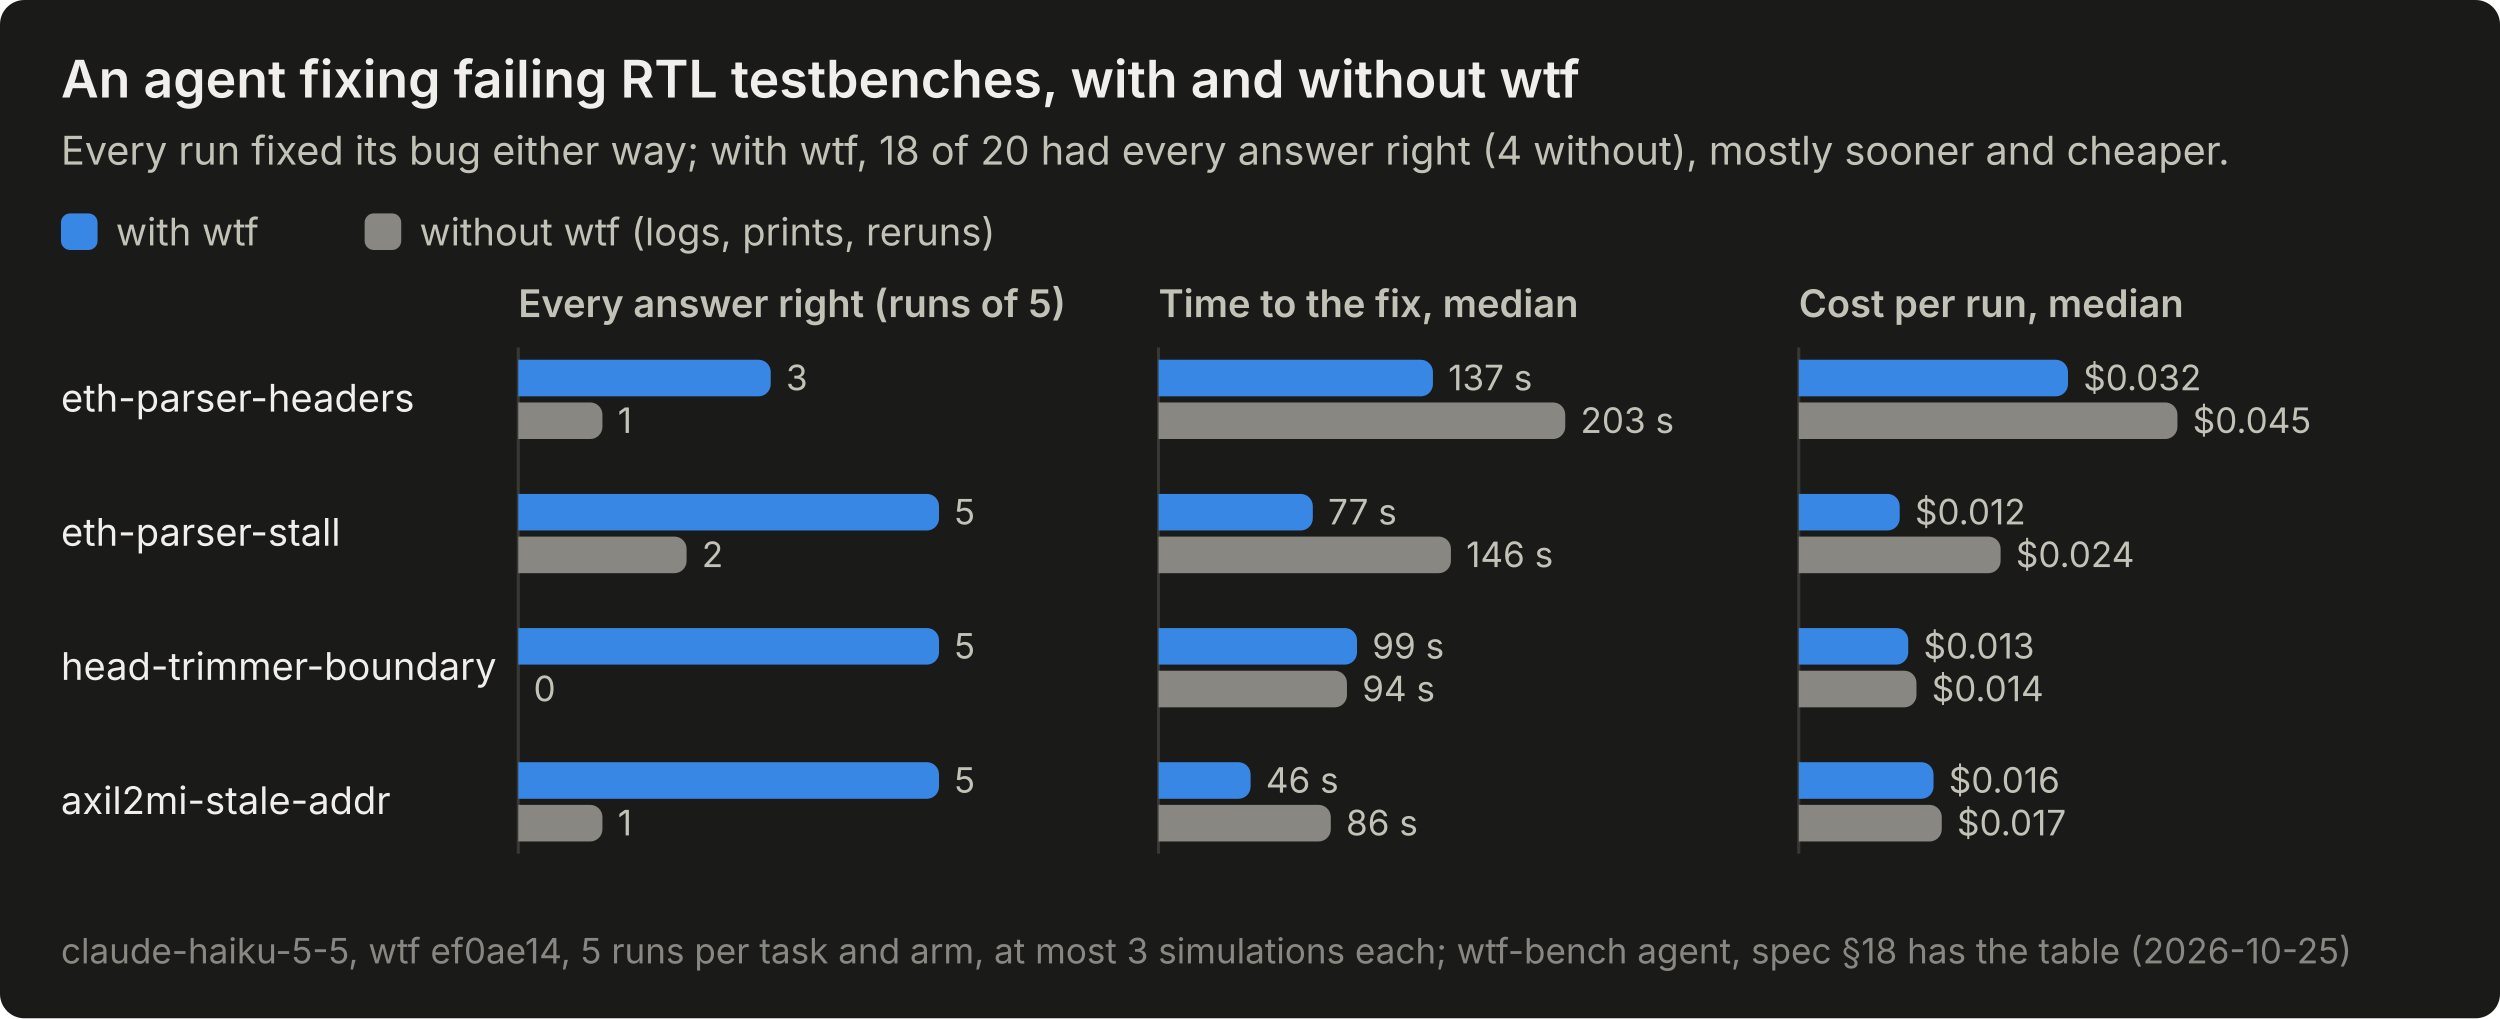
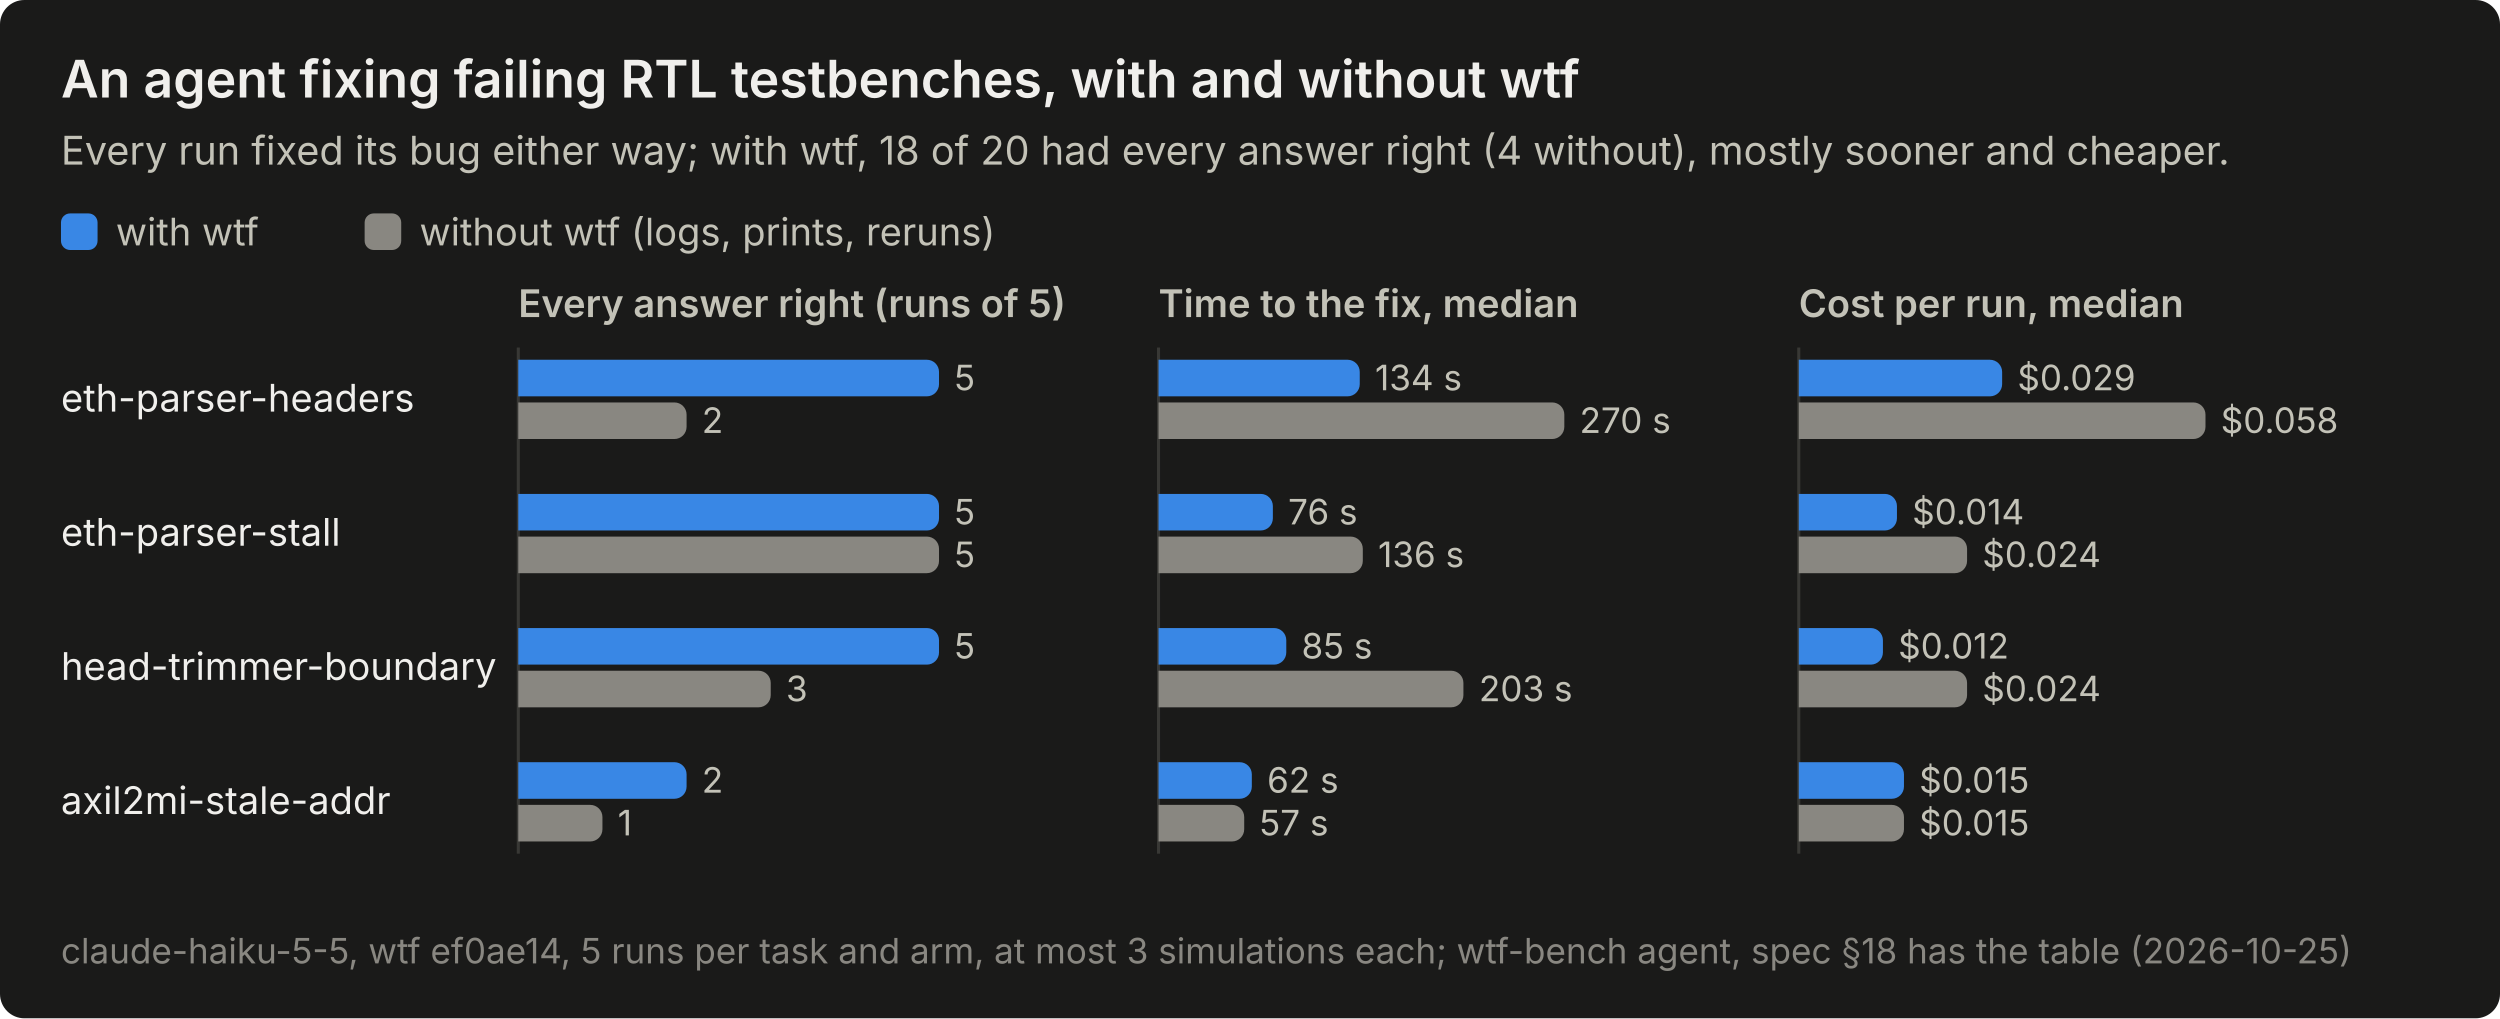
<svg xmlns="http://www.w3.org/2000/svg" width="820" height="334" viewBox="0 0 820 334" font-family="system-ui, -apple-system, Segoe UI, sans-serif" role="img" aria-labelledby="t d">
  <rect width="820" height="334" rx="8" fill="#1a1a19" />
  <text x="20" y="32" font-size="17" font-weight="600" fill="#f0efec">An agent fixing failing RTL testbenches, with and without wtf</text>
  <text x="20" y="54" font-size="13" fill="#c3c2b7">Every run fixed its bug either way; with wtf, 18 of 20 had every answer right (4 without), mostly sooner and cheaper.</text>
  <rect x="20" y="70" width="12" height="12" rx="3" fill="#3987e5" />
  <text x="38" y="80.5" font-size="12.5" fill="#c3c2b7">with wtf</text>
  <rect x="119.6" y="70" width="12" height="12" rx="3" fill="#898781" />
  <text x="137.6" y="80.5" font-size="12.5" fill="#c3c2b7">without wtf (logs, prints, reruns)</text>
  <text x="20" y="135.0" font-size="12.5" fill="#f0efec">eth-parser-headers</text>
  <text x="20" y="179.0" font-size="12.5" fill="#f0efec">eth-parser-stall</text>
  <text x="20" y="223.0" font-size="12.5" fill="#f0efec">head-trimmer-boundary</text>
  <text x="20" y="267.0" font-size="12.5" fill="#f0efec">axil2mi-stale-addr</text>
  <text x="170" y="104" font-size="12.5" font-weight="600" fill="#c3c2b7">Every answer right (runs of 5)</text>
  <line x1="170" y1="114" x2="170" y2="280" stroke="#383835" stroke-width="1" />
-   <path d="M170.0,118.0 h78.8 a4,4 0 0 1 4,4 v4.0 a4,4 0 0 1 -4,4 h-78.8 z" fill="#3987e5" />
-   <text x="257.8" y="128.0" font-size="11.5" fill="#c3c2b7">3</text>
-   <path d="M170.0,132.0 h23.6 a4,4 0 0 1 4,4 v4.0 a4,4 0 0 1 -4,4 h-23.6 z" fill="#898781" />
-   <text x="202.6" y="142.0" font-size="11.5" fill="#c3c2b7">1</text>
+   <path d="M170.0,118.0 h134.0 a4,4 0 0 1 4,4 v4.0 a4,4 0 0 1 -4,4 h-134.0 z" fill="#3987e5" />
+   <text x="313.0" y="128.0" font-size="11.5" fill="#c3c2b7">5</text>
+   <path d="M170.0,132.0 h51.2 a4,4 0 0 1 4,4 v4.0 a4,4 0 0 1 -4,4 h-51.2 z" fill="#898781" />
+   <text x="230.2" y="142.0" font-size="11.5" fill="#c3c2b7">2</text>
  <path d="M170.0,162.0 h134.0 a4,4 0 0 1 4,4 v4.0 a4,4 0 0 1 -4,4 h-134.0 z" fill="#3987e5" />
  <text x="313.0" y="172.0" font-size="11.5" fill="#c3c2b7">5</text>
-   <path d="M170.0,176.0 h51.2 a4,4 0 0 1 4,4 v4.0 a4,4 0 0 1 -4,4 h-51.2 z" fill="#898781" />
-   <text x="230.2" y="186.0" font-size="11.5" fill="#c3c2b7">2</text>
+   <path d="M170.0,176.0 h134.0 a4,4 0 0 1 4,4 v4.0 a4,4 0 0 1 -4,4 h-134.0 z" fill="#898781" />
+   <text x="313.0" y="186.0" font-size="11.5" fill="#c3c2b7">5</text>
  <path d="M170.0,206.0 h134.0 a4,4 0 0 1 4,4 v4.0 a4,4 0 0 1 -4,4 h-134.0 z" fill="#3987e5" />
  <text x="313.0" y="216.0" font-size="11.5" fill="#c3c2b7">5</text>
-   <text x="175.0" y="230.0" font-size="11.5" fill="#c3c2b7">0</text>
-   <path d="M170.0,250.0 h134.0 a4,4 0 0 1 4,4 v4.0 a4,4 0 0 1 -4,4 h-134.0 z" fill="#3987e5" />
-   <text x="313.0" y="260.0" font-size="11.5" fill="#c3c2b7">5</text>
+   <path d="M170.0,220.0 h78.8 a4,4 0 0 1 4,4 v4.0 a4,4 0 0 1 -4,4 h-78.8 z" fill="#898781" />
+   <text x="257.8" y="230.0" font-size="11.5" fill="#c3c2b7">3</text>
+   <path d="M170.0,250.0 h51.2 a4,4 0 0 1 4,4 v4.0 a4,4 0 0 1 -4,4 h-51.2 z" fill="#3987e5" />
+   <text x="230.2" y="260.0" font-size="11.5" fill="#c3c2b7">2</text>
  <path d="M170.0,264.0 h23.6 a4,4 0 0 1 4,4 v4.0 a4,4 0 0 1 -4,4 h-23.6 z" fill="#898781" />
  <text x="202.6" y="274.0" font-size="11.5" fill="#c3c2b7">1</text>
  <text x="380" y="104" font-size="12.5" font-weight="600" fill="#c3c2b7">Time to the fix, median</text>
  <line x1="380" y1="114" x2="380" y2="280" stroke="#383835" stroke-width="1" />
-   <path d="M380.0,118.0 h86.0 a4,4 0 0 1 4,4 v4.0 a4,4 0 0 1 -4,4 h-86.0 z" fill="#3987e5" />
-   <text x="475.0" y="128.0" font-size="11.5" fill="#c3c2b7">137 s</text>
-   <path d="M380.0,132.0 h129.4 a4,4 0 0 1 4,4 v4.0 a4,4 0 0 1 -4,4 h-129.4 z" fill="#898781" />
-   <text x="518.4" y="142.0" font-size="11.5" fill="#c3c2b7">203 s</text>
-   <path d="M380.0,162.0 h46.6 a4,4 0 0 1 4,4 v4.0 a4,4 0 0 1 -4,4 h-46.6 z" fill="#3987e5" />
-   <text x="435.6" y="172.0" font-size="11.5" fill="#c3c2b7">77 s</text>
-   <path d="M380.0,176.0 h91.9 a4,4 0 0 1 4,4 v4.0 a4,4 0 0 1 -4,4 h-91.9 z" fill="#898781" />
-   <text x="480.9" y="186.0" font-size="11.5" fill="#c3c2b7">146 s</text>
-   <path d="M380.0,206.0 h61.1 a4,4 0 0 1 4,4 v4.0 a4,4 0 0 1 -4,4 h-61.1 z" fill="#3987e5" />
-   <text x="450.1" y="216.0" font-size="11.5" fill="#c3c2b7">99 s</text>
-   <path d="M380.0,220.0 h57.8 a4,4 0 0 1 4,4 v4.0 a4,4 0 0 1 -4,4 h-57.8 z" fill="#898781" />
-   <text x="446.8" y="230.0" font-size="11.5" fill="#c3c2b7">94 s</text>
-   <path d="M380.0,250.0 h26.2 a4,4 0 0 1 4,4 v4.0 a4,4 0 0 1 -4,4 h-26.2 z" fill="#3987e5" />
-   <text x="415.2" y="260.0" font-size="11.5" fill="#c3c2b7">46 s</text>
-   <path d="M380.0,264.0 h52.5 a4,4 0 0 1 4,4 v4.0 a4,4 0 0 1 -4,4 h-52.5 z" fill="#898781" />
-   <text x="441.5" y="274.0" font-size="11.5" fill="#c3c2b7">86 s</text>
+   <path d="M380.0,118.0 h62.0 a4,4 0 0 1 4,4 v4.0 a4,4 0 0 1 -4,4 h-62.0 z" fill="#3987e5" />
+   <text x="451.0" y="128.0" font-size="11.5" fill="#c3c2b7">134 s</text>
+   <path d="M380.0,132.0 h129.1 a4,4 0 0 1 4,4 v4.0 a4,4 0 0 1 -4,4 h-129.1 z" fill="#898781" />
+   <text x="518.1" y="142.0" font-size="11.5" fill="#c3c2b7">270 s</text>
+   <path d="M380.0,162.0 h33.5 a4,4 0 0 1 4,4 v4.0 a4,4 0 0 1 -4,4 h-33.5 z" fill="#3987e5" />
+   <text x="422.5" y="172.0" font-size="11.5" fill="#c3c2b7">76 s</text>
+   <path d="M380.0,176.0 h63.0 a4,4 0 0 1 4,4 v4.0 a4,4 0 0 1 -4,4 h-63.0 z" fill="#898781" />
+   <text x="452.0" y="186.0" font-size="11.5" fill="#c3c2b7">136 s</text>
+   <path d="M380.0,206.0 h37.9 a4,4 0 0 1 4,4 v4.0 a4,4 0 0 1 -4,4 h-37.9 z" fill="#3987e5" />
+   <text x="426.9" y="216.0" font-size="11.5" fill="#c3c2b7">85 s</text>
+   <path d="M380.0,220.0 h96.0 a4,4 0 0 1 4,4 v4.0 a4,4 0 0 1 -4,4 h-96.0 z" fill="#898781" />
+   <text x="485.1" y="230.0" font-size="11.5" fill="#c3c2b7">203 s</text>
+   <path d="M380.0,250.0 h26.6 a4,4 0 0 1 4,4 v4.0 a4,4 0 0 1 -4,4 h-26.6 z" fill="#3987e5" />
+   <text x="415.6" y="260.0" font-size="11.5" fill="#c3c2b7">62 s</text>
+   <path d="M380.0,264.0 h24.1 a4,4 0 0 1 4,4 v4.0 a4,4 0 0 1 -4,4 h-24.1 z" fill="#898781" />
+   <text x="413.1" y="274.0" font-size="11.5" fill="#c3c2b7">57 s</text>
  <text x="590" y="104" font-size="12.5" font-weight="600" fill="#c3c2b7">Cost per run, median</text>
  <line x1="590" y1="114" x2="590" y2="280" stroke="#383835" stroke-width="1" />
-   <path d="M590.0,118.0 h84.3 a4,4 0 0 1 4,4 v4.0 a4,4 0 0 1 -4,4 h-84.3 z" fill="#3987e5" />
-   <text x="683.3" y="128.0" font-size="11.5" fill="#c3c2b7">$0.032</text>
-   <path d="M590.0,132.0 h120.2 a4,4 0 0 1 4,4 v4.0 a4,4 0 0 1 -4,4 h-120.2 z" fill="#898781" />
-   <text x="719.2" y="142.0" font-size="11.5" fill="#c3c2b7">$0.045</text>
-   <path d="M590.0,162.0 h29.1 a4,4 0 0 1 4,4 v4.0 a4,4 0 0 1 -4,4 h-29.1 z" fill="#3987e5" />
-   <text x="628.1" y="172.0" font-size="11.5" fill="#c3c2b7">$0.012</text>
-   <path d="M590.0,176.0 h62.2 a4,4 0 0 1 4,4 v4.0 a4,4 0 0 1 -4,4 h-62.2 z" fill="#898781" />
-   <text x="661.2" y="186.0" font-size="11.5" fill="#c3c2b7">$0.024</text>
-   <path d="M590.0,206.0 h31.9 a4,4 0 0 1 4,4 v4.0 a4,4 0 0 1 -4,4 h-31.9 z" fill="#3987e5" />
-   <text x="630.9" y="216.0" font-size="11.5" fill="#c3c2b7">$0.013</text>
-   <path d="M590.0,220.0 h34.6 a4,4 0 0 1 4,4 v4.0 a4,4 0 0 1 -4,4 h-34.6 z" fill="#898781" />
-   <text x="633.6" y="230.0" font-size="11.5" fill="#c3c2b7">$0.014</text>
-   <path d="M590.0,250.0 h40.2 a4,4 0 0 1 4,4 v4.0 a4,4 0 0 1 -4,4 h-40.2 z" fill="#3987e5" />
-   <text x="639.2" y="260.0" font-size="11.5" fill="#c3c2b7">$0.016</text>
-   <path d="M590.0,264.0 h42.9 a4,4 0 0 1 4,4 v4.0 a4,4 0 0 1 -4,4 h-42.9 z" fill="#898781" />
-   <text x="641.9" y="274.0" font-size="11.5" fill="#c3c2b7">$0.017</text>
+   <path d="M590.0,118.0 h62.7 a4,4 0 0 1 4,4 v4.0 a4,4 0 0 1 -4,4 h-62.7 z" fill="#3987e5" />
+   <text x="661.7" y="128.0" font-size="11.5" fill="#c3c2b7">$0.029</text>
+   <path d="M590.0,132.0 h129.4 a4,4 0 0 1 4,4 v4.0 a4,4 0 0 1 -4,4 h-129.4 z" fill="#898781" />
+   <text x="728.4" y="142.0" font-size="11.5" fill="#c3c2b7">$0.058</text>
+   <path d="M590.0,162.0 h28.2 a4,4 0 0 1 4,4 v4.0 a4,4 0 0 1 -4,4 h-28.2 z" fill="#3987e5" />
+   <text x="627.2" y="172.0" font-size="11.5" fill="#c3c2b7">$0.014</text>
+   <path d="M590.0,176.0 h51.2 a4,4 0 0 1 4,4 v4.0 a4,4 0 0 1 -4,4 h-51.2 z" fill="#898781" />
+   <text x="650.2" y="186.0" font-size="11.5" fill="#c3c2b7">$0.024</text>
+   <path d="M590.0,206.0 h23.6 a4,4 0 0 1 4,4 v4.0 a4,4 0 0 1 -4,4 h-23.6 z" fill="#3987e5" />
+   <text x="622.6" y="216.0" font-size="11.5" fill="#c3c2b7">$0.012</text>
+   <path d="M590.0,220.0 h51.2 a4,4 0 0 1 4,4 v4.0 a4,4 0 0 1 -4,4 h-51.2 z" fill="#898781" />
+   <text x="650.2" y="230.0" font-size="11.5" fill="#c3c2b7">$0.024</text>
+   <path d="M590.0,250.0 h30.5 a4,4 0 0 1 4,4 v4.0 a4,4 0 0 1 -4,4 h-30.5 z" fill="#3987e5" />
+   <text x="629.5" y="260.0" font-size="11.5" fill="#c3c2b7">$0.015</text>
+   <path d="M590.0,264.0 h30.5 a4,4 0 0 1 4,4 v4.0 a4,4 0 0 1 -4,4 h-30.5 z" fill="#898781" />
+   <text x="629.5" y="274.0" font-size="11.5" fill="#c3c2b7">$0.015</text>
  <text x="20" y="316" font-size="11.5" fill="#898781">claude-haiku-5-5, wtf ef0ae14, 5 runs per task and arm, at most 3 simulations each; wtf-bench agent, spec §18 has the table (2026-10-25)</text>
</svg>
